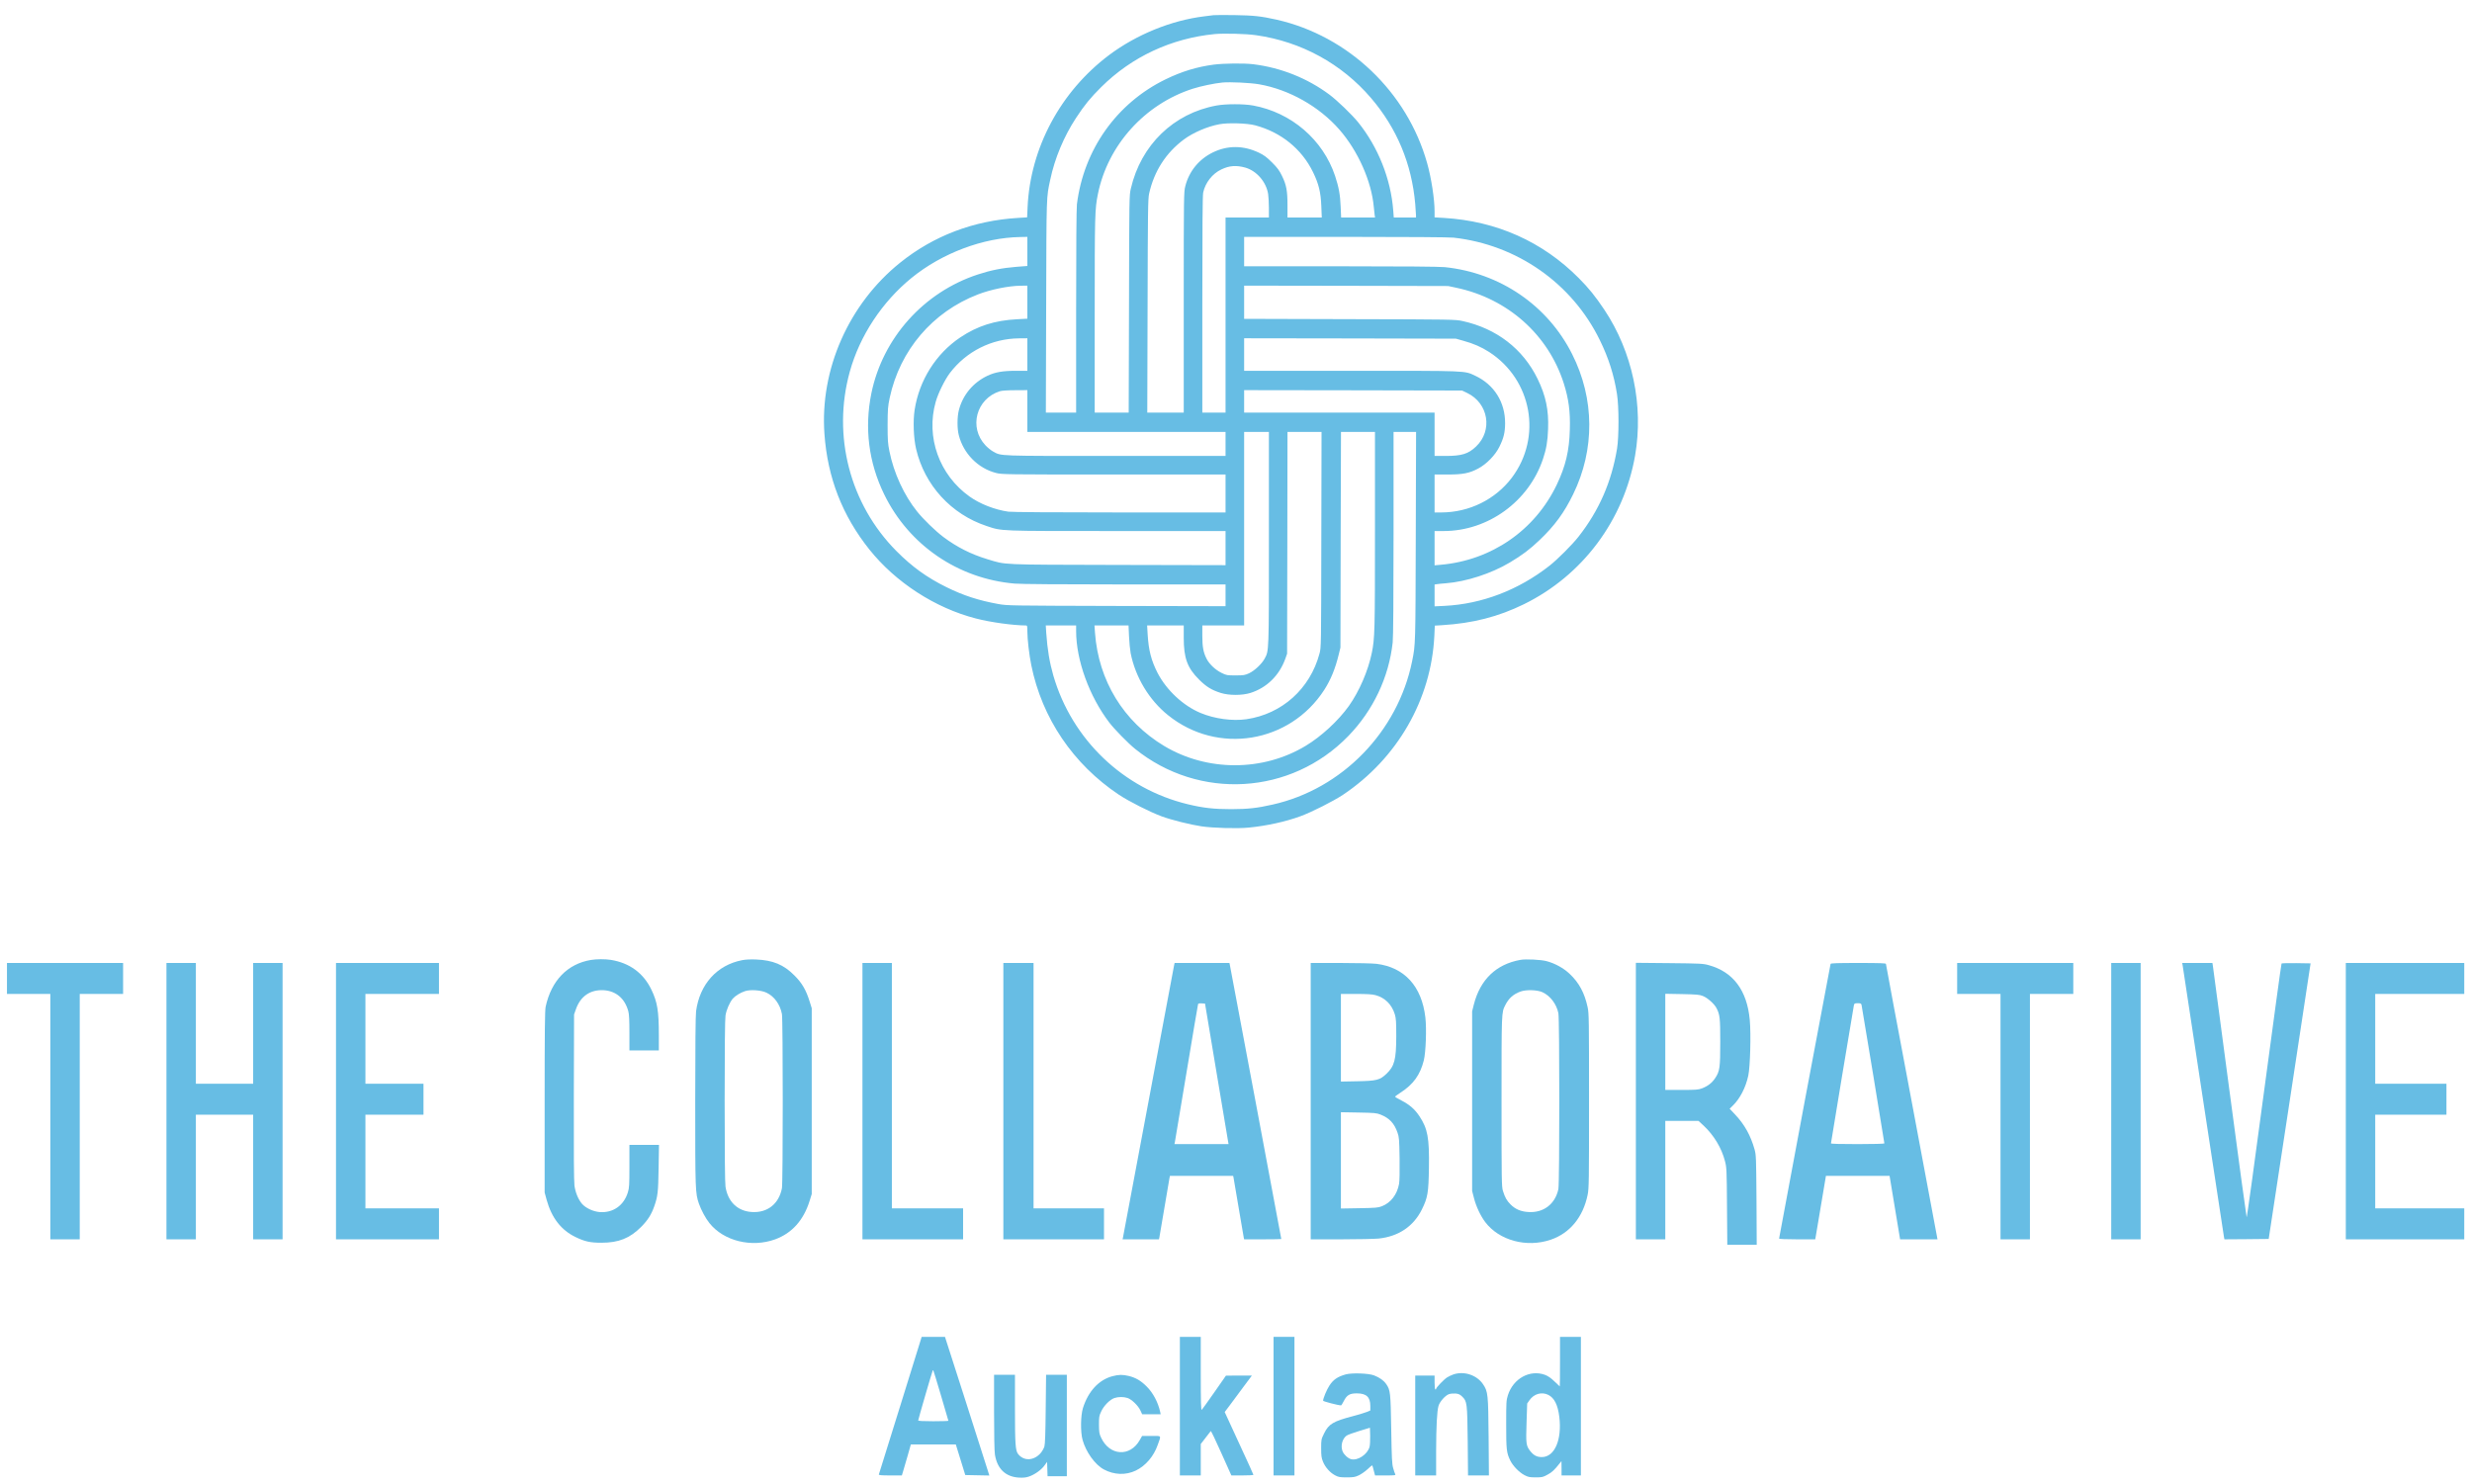
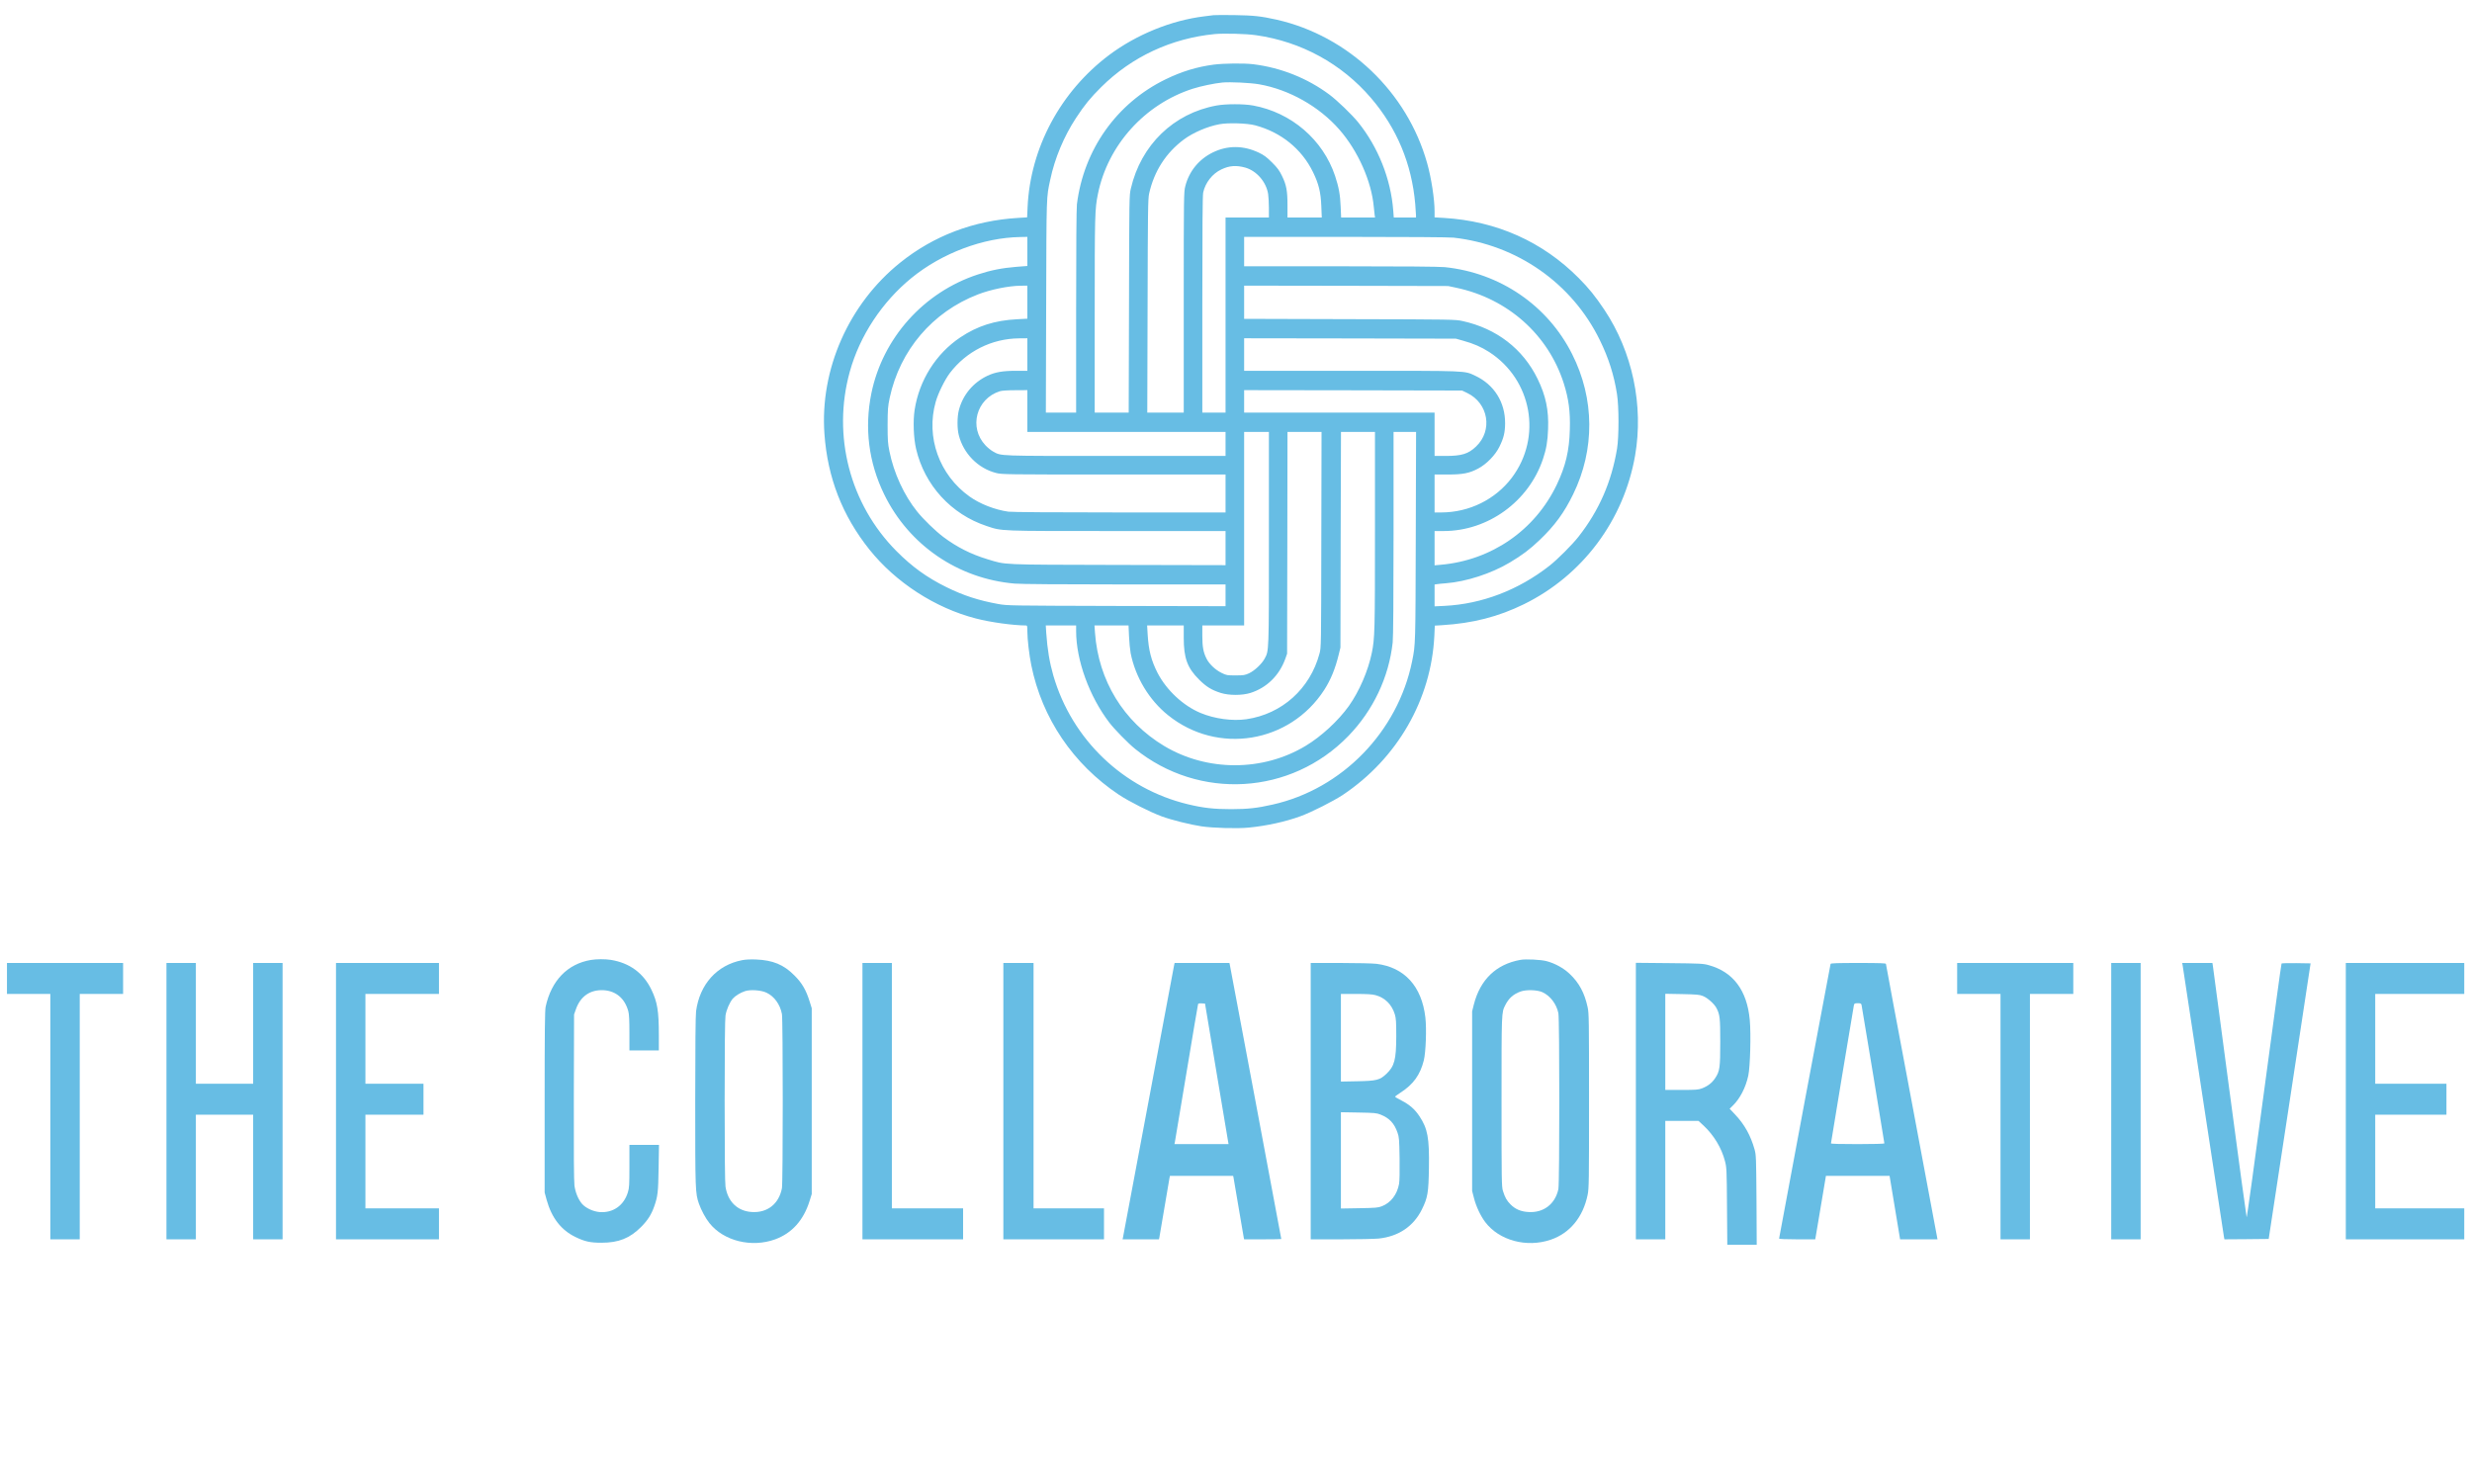
<svg xmlns="http://www.w3.org/2000/svg" version="1.0" width="3193pt" height="1916pt" viewBox="0 0 3193 1916" preserveAspectRatio="xMidYMid meet">
  <g transform="translate(0,1916) scale(0.1,-0.1)" fill="#67bde4" stroke="none">
    <path d="M15675 18964 c-16 -2 -70 -9 -120 -15 -426 -52 -875 -235 -1229 -500 -628 -472 -1018 -1199 -1053 -1965 l-6 -132 -116 -7 c-574 -34 -1091 -230 -1525 -579 -663 -533 -1037 -1379 -977 -2211 40 -565 231 -1056 580 -1493 339 -425 851 -757 1377 -892 187 -49 480 -89 647 -90 15 0 17 -10 17 -78 0 -98 24 -304 51 -436 138 -683 540 -1277 1129 -1671 129 -86 403 -225 555 -281 128 -47 368 -107 515 -129 150 -22 463 -31 611 -16 228 22 475 76 665 146 148 54 424 194 550 277 703 470 1141 1232 1181 2055 l6 131 96 6 c394 24 726 109 1056 271 757 372 1289 1084 1435 1920 112 648 -34 1340 -398 1885 -114 171 -201 278 -327 405 -470 474 -1066 740 -1747 780 l-118 7 0 77 c0 157 -42 433 -96 623 -258 920 -1017 1644 -1945 1854 -202 45 -295 55 -544 59 -132 2 -253 1 -270 -1z m551 -259 c582 -83 1104 -369 1482 -810 335 -391 527 -851 572 -1370 5 -66 10 -132 10 -147 l0 -28 -144 0 -143 0 -7 91 c-31 407 -195 819 -453 1139 -83 102 -270 282 -373 359 -286 212 -623 346 -980 391 -123 15 -381 12 -514 -5 -218 -29 -411 -88 -621 -190 -632 -308 -1057 -908 -1145 -1615 -6 -55 -10 -540 -10 -1387 l0 -1303 -195 0 -196 0 4 1373 c4 1466 2 1399 53 1637 58 276 177 559 332 795 110 168 186 261 326 400 395 392 905 630 1467 685 122 11 407 4 535 -15z m38 -634 c388 -68 776 -287 1037 -586 240 -275 415 -668 444 -1000 3 -38 8 -85 11 -102 l5 -33 -219 0 -219 0 -6 138 c-6 156 -24 253 -72 399 -156 468 -565 820 -1059 910 -121 22 -351 22 -472 0 -555 -101 -976 -509 -1107 -1072 -21 -89 -21 -110 -24 -1492 l-4 -1403 -219 0 -220 0 0 1265 c0 1298 2 1363 41 1557 127 632 604 1162 1226 1362 104 33 279 70 383 80 101 9 358 -3 474 -23z m-51 -530 c334 -89 601 -305 747 -605 74 -152 100 -260 107 -438 l6 -148 -222 0 -221 0 0 158 c0 189 -14 263 -71 380 -34 70 -58 103 -128 173 -71 70 -102 94 -171 127 -200 95 -403 96 -594 3 -180 -88 -307 -243 -356 -437 -19 -75 -20 -117 -20 -1501 l0 -1423 -235 0 -236 0 4 1378 c3 1243 5 1384 20 1452 65 289 216 524 447 697 119 89 304 169 460 198 110 21 360 14 463 -14z m-128 -546 c145 -41 270 -184 295 -340 5 -33 10 -115 10 -182 l0 -123 -280 0 -280 0 0 -1260 0 -1260 -150 0 -150 0 0 1395 c0 995 3 1409 11 1447 27 128 120 246 236 300 103 49 192 55 308 23z m-2815 -1083 l0 -188 -142 -11 c-185 -15 -331 -44 -498 -99 -699 -229 -1229 -821 -1375 -1536 -91 -447 -35 -892 165 -1303 319 -656 954 -1091 1685 -1154 75 -7 610 -11 1423 -11 l1302 0 0 -140 0 -141 -1407 3 c-1397 4 -1409 4 -1528 25 -258 47 -451 110 -670 218 -253 125 -443 262 -646 466 -602 606 -832 1491 -602 2319 128 462 416 899 796 1209 394 321 926 521 1405 529 l92 2 0 -188z m5505 178 c819 -91 1532 -590 1890 -1325 112 -228 183 -451 221 -695 26 -163 26 -549 1 -705 -71 -430 -232 -799 -497 -1137 -83 -106 -272 -295 -378 -378 -400 -313 -871 -493 -1354 -517 l-128 -6 0 141 0 141 33 5 c17 3 68 8 112 11 262 20 586 125 826 268 161 96 261 171 387 292 195 186 317 354 432 590 282 578 278 1233 -13 1810 -316 630 -933 1051 -1646 1124 -67 7 -542 11 -1347 11 l-1244 0 0 190 0 190 1308 0 c803 0 1342 -4 1397 -10z m-5505 -834 l0 -213 -132 -7 c-290 -15 -514 -87 -735 -235 -314 -211 -530 -554 -589 -936 -22 -142 -14 -364 19 -505 110 -469 453 -843 910 -995 205 -68 140 -65 1689 -65 l1398 0 0 -220 0 -221 -1387 3 c-1546 4 -1442 -1 -1689 74 -212 64 -394 156 -570 288 -101 76 -257 227 -337 327 -170 211 -302 497 -359 781 -20 98 -23 143 -23 338 1 206 3 236 27 351 132 615 553 1109 1138 1335 169 65 396 111 553 113 l87 1 0 -214z m5544 186 c662 -141 1183 -605 1384 -1232 64 -202 86 -365 79 -599 -7 -274 -54 -471 -168 -711 -282 -591 -845 -979 -1501 -1036 l-78 -7 0 222 0 221 118 0 c572 0 1098 381 1282 930 43 127 61 232 66 385 10 247 -29 433 -136 652 -189 387 -530 650 -970 746 -93 20 -120 21 -1457 24 l-1363 4 0 215 0 214 1318 -2 1317 -3 109 -23z m-5544 -862 l0 -210 -145 0 c-172 0 -270 -17 -370 -64 -186 -88 -320 -249 -370 -446 -22 -85 -23 -236 -1 -320 60 -239 248 -430 482 -490 75 -19 117 -20 1521 -20 l1443 0 0 -245 0 -245 -1367 0 c-853 0 -1394 4 -1438 10 -176 25 -367 100 -502 196 -391 279 -566 767 -437 1222 30 109 118 287 183 373 213 280 541 445 894 448 l107 1 0 -210z m5631 178 c134 -37 230 -79 335 -146 553 -358 686 -1099 292 -1623 -212 -281 -550 -448 -910 -449 l-88 0 0 245 0 245 168 0 c197 0 280 16 395 77 108 57 222 174 275 283 55 111 72 184 73 300 2 274 -142 502 -386 616 -144 67 -77 64 -1605 64 l-1380 0 0 210 0 210 1368 -2 1367 -3 96 -27z m-5631 -908 l0 -270 1280 0 1280 0 0 -155 0 -155 -1418 0 c-1548 0 -1474 -3 -1584 57 -26 14 -71 50 -99 80 -218 231 -120 602 186 699 25 8 100 13 198 13 l157 1 0 -270z m5680 234 c276 -132 335 -485 115 -693 -100 -95 -185 -121 -392 -121 l-143 0 0 280 0 280 -1230 0 -1230 0 0 145 0 145 1408 -2 1407 -3 65 -31z m-2560 -1876 c0 -1494 1 -1453 -56 -1558 -36 -67 -130 -155 -201 -188 -53 -24 -69 -27 -173 -27 -111 0 -118 1 -183 33 -79 39 -157 113 -192 182 -42 83 -55 153 -55 297 l0 133 270 0 270 0 0 1250 0 1250 160 0 160 0 0 -1372z m677 -20 c-2 -1391 -2 -1393 -24 -1473 -122 -454 -485 -779 -943 -846 -181 -26 -411 5 -591 80 -225 93 -441 295 -556 516 -82 160 -117 293 -129 498 l-7 117 237 0 236 0 0 -158 c0 -264 46 -390 199 -542 94 -93 161 -134 281 -172 106 -33 273 -33 380 0 211 66 374 225 452 442 l23 65 3 1433 2 1432 220 0 220 0 -3 -1392z m693 125 c0 -1304 -2 -1398 -41 -1588 -47 -230 -162 -496 -296 -685 -136 -190 -355 -393 -558 -515 -553 -334 -1274 -334 -1829 -1 -524 315 -847 844 -892 1459 l-7 97 220 0 220 0 6 -137 c3 -76 13 -175 21 -220 62 -312 239 -606 483 -802 639 -515 1572 -363 2018 327 83 129 142 272 187 457 l22 90 3 1393 4 1392 219 0 220 0 0 -1267z m527 -85 c-4 -1407 -3 -1391 -47 -1609 -185 -912 -904 -1652 -1803 -1853 -202 -46 -318 -58 -532 -59 -223 0 -361 15 -560 63 -834 200 -1500 836 -1740 1665 -48 168 -76 333 -91 548 l-6 97 196 0 196 0 0 -73 c0 -374 170 -843 429 -1182 64 -84 242 -266 331 -338 828 -669 2016 -598 2755 164 323 333 525 761 574 1211 7 63 11 556 11 1408 l0 1310 145 0 146 0 -4 -1352z" />
    <path d="M7632 6759 c-302 -51 -510 -265 -584 -604 -10 -48 -13 -300 -13 -1230 l0 -1170 26 -96 c65 -233 188 -391 374 -480 120 -58 189 -73 335 -73 221 0 365 58 510 203 88 89 133 160 171 268 45 130 51 178 56 491 l5 302 -191 0 -191 0 0 -274 c0 -246 -2 -280 -20 -339 -52 -170 -191 -267 -362 -255 -84 6 -181 51 -229 105 -49 56 -87 148 -99 238 -7 53 -10 436 -8 1145 l3 1065 23 65 c59 171 187 258 361 248 159 -10 273 -108 317 -273 10 -35 14 -120 14 -277 l0 -228 190 0 190 0 0 198 c0 313 -19 427 -96 587 -103 215 -282 346 -524 385 -76 12 -183 11 -258 -1z" />
    <path d="M9585 6756 c-324 -63 -547 -310 -594 -659 -7 -52 -11 -449 -11 -1165 0 -1155 1 -1185 48 -1322 29 -83 86 -189 136 -251 184 -231 544 -320 849 -209 216 79 366 246 444 495 l28 90 0 1200 0 1200 -28 90 c-46 148 -99 238 -197 335 -138 139 -277 196 -495 205 -70 3 -135 0 -180 -9z m316 -420 c100 -47 176 -152 199 -276 14 -72 14 -2178 0 -2250 -39 -203 -189 -321 -391 -307 -183 12 -308 133 -338 327 -7 42 -11 436 -11 1105 0 669 4 1063 11 1105 11 74 53 169 93 218 32 37 98 78 159 98 69 23 210 13 278 -20z" />
    <path d="M19638 6760 c-314 -57 -518 -254 -601 -577 l-22 -88 0 -1160 0 -1160 23 -89 c28 -111 85 -232 146 -313 180 -238 535 -334 846 -228 248 84 418 292 477 580 17 84 18 166 18 1215 0 1044 -1 1131 -18 1208 -40 186 -111 318 -235 434 -78 73 -189 134 -297 162 -71 19 -270 29 -337 16z m284 -417 c101 -46 182 -151 207 -271 16 -75 16 -2200 0 -2274 -42 -194 -193 -309 -390 -295 -96 6 -167 37 -227 97 -50 50 -72 90 -99 175 -17 57 -18 120 -18 1155 0 1166 -1 1148 48 1245 45 90 105 143 200 177 71 25 212 21 279 -9z" />
    <path d="M90 6520 l0 -200 280 0 280 0 0 -1585 0 -1585 190 0 190 0 0 1585 0 1585 280 0 280 0 0 200 0 200 -750 0 -750 0 0 -200z" />
    <path d="M2150 4935 l0 -1785 190 0 190 0 0 805 0 805 370 0 370 0 0 -805 0 -805 190 0 190 0 0 1785 0 1785 -190 0 -190 0 0 -780 0 -780 -370 0 -370 0 0 780 0 780 -190 0 -190 0 0 -1785z" />
    <path d="M4340 4935 l0 -1785 665 0 665 0 0 200 0 200 -475 0 -475 0 0 605 0 605 375 0 375 0 0 200 0 200 -375 0 -375 0 0 580 0 580 475 0 475 0 0 200 0 200 -665 0 -665 0 0 -1785z" />
    <path d="M11140 4935 l0 -1785 650 0 650 0 0 200 0 200 -460 0 -460 0 0 1585 0 1585 -190 0 -190 0 0 -1785z" />
    <path d="M12960 4935 l0 -1785 650 0 650 0 0 200 0 200 -455 0 -455 0 0 1585 0 1585 -195 0 -195 0 0 -1785z" />
    <path d="M15166 6693 c-3 -16 -152 -809 -331 -1763 -179 -954 -327 -1745 -330 -1757 l-5 -23 235 0 235 0 5 23 c3 12 32 184 65 382 33 198 63 372 66 388 l6 27 408 0 408 0 5 -22 c3 -13 33 -187 66 -388 34 -201 64 -375 66 -387 l5 -23 240 0 c132 0 240 2 240 4 0 6 -659 3519 -665 3544 l-5 22 -354 0 -354 0 -6 -27z m545 -1373 c81 -481 149 -890 152 -907 l6 -33 -350 0 -349 0 5 23 c3 12 70 416 150 897 80 481 147 881 150 888 3 9 19 12 47 10 l43 -3 146 -875z" />
    <path d="M16930 4935 l0 -1785 393 0 c215 0 434 5 485 10 256 27 449 157 557 374 77 156 87 217 92 541 6 385 -16 505 -123 666 -58 88 -128 149 -231 202 -46 23 -83 45 -83 50 0 4 32 27 70 52 165 106 254 229 301 417 26 107 37 406 20 555 -47 403 -270 647 -631 692 -47 6 -257 11 -467 11 l-383 0 0 -1785z m835 1370 c123 -32 213 -121 252 -250 15 -51 18 -95 18 -285 -1 -301 -23 -383 -127 -482 -85 -81 -127 -91 -375 -96 l-213 -4 0 566 0 566 193 0 c141 0 209 -4 252 -15z m66 -1543 c114 -45 178 -112 220 -233 21 -59 23 -85 27 -334 2 -170 0 -293 -7 -330 -25 -136 -106 -242 -220 -287 -51 -20 -77 -22 -293 -26 l-238 -4 0 622 0 622 228 -4 c205 -4 232 -6 283 -26z" />
    <path d="M21130 4936 l0 -1786 190 0 190 0 0 765 0 765 215 0 214 0 67 -62 c133 -125 231 -288 275 -458 21 -81 23 -108 26 -582 l4 -498 190 0 190 0 -3 578 c-4 554 -5 580 -25 654 -51 181 -130 322 -252 451 l-70 74 40 39 c93 90 168 234 201 389 25 115 36 539 19 721 -35 380 -214 619 -530 706 -71 20 -107 22 -508 26 l-433 4 0 -1786z m864 1358 c61 -23 150 -103 178 -158 43 -84 48 -126 48 -436 0 -333 -6 -378 -66 -468 -40 -61 -95 -103 -170 -132 -49 -18 -78 -20 -264 -20 l-210 0 0 621 0 621 218 -4 c185 -4 224 -7 266 -24z" />
    <path d="M23645 6708 c-5 -17 -665 -3535 -665 -3548 0 -6 87 -10 233 -10 l234 0 31 183 c17 100 48 284 69 410 l38 227 411 0 411 0 68 -410 68 -410 242 0 241 0 -332 1773 c-184 974 -334 1778 -334 1785 0 9 -78 12 -355 12 -276 0 -357 -3 -360 -12z m400 -530 c7 -31 295 -1778 295 -1789 0 -5 -154 -9 -345 -9 -228 0 -345 3 -345 10 0 11 287 1737 296 1783 5 24 10 27 50 27 37 0 44 -3 49 -22z" />
    <path d="M25280 6520 l0 -200 280 0 280 0 0 -1585 0 -1585 190 0 190 0 0 1585 0 1585 280 0 280 0 0 200 0 200 -750 0 -750 0 0 -200z" />
    <path d="M27270 4935 l0 -1785 190 0 190 0 0 1785 0 1785 -190 0 -190 0 0 -1785z" />
    <path d="M28194 6679 c4 -22 123 -811 266 -1752 143 -942 263 -1727 266 -1745 l6 -32 286 2 286 3 271 1780 270 1780 -184 3 c-102 1 -188 -1 -191 -5 -4 -5 -105 -748 -226 -1652 -121 -911 -221 -1635 -225 -1625 -4 11 -103 737 -219 1614 -116 877 -214 1612 -217 1633 l-6 37 -195 0 -195 0 7 -41z" />
    <path d="M30300 4935 l0 -1785 765 0 765 0 0 200 0 200 -575 0 -575 0 0 605 0 605 460 0 460 0 0 200 0 200 -460 0 -460 0 0 580 0 580 575 0 575 0 0 200 0 200 -765 0 -765 0 0 -1785z" />
-     <path d="M11631 1008 c-151 -486 -277 -889 -279 -895 -3 -10 30 -13 146 -13 l151 0 19 63 c10 34 36 124 58 199 l39 138 291 0 290 0 61 -197 61 -198 155 -3 156 -3 -23 73 c-13 40 -142 443 -286 896 l-264 822 -151 0 -150 0 -274 -882z m523 126 c53 -177 96 -324 96 -328 0 -3 -88 -6 -195 -6 -127 0 -195 4 -195 10 0 13 180 632 187 643 3 5 7 7 8 5 2 -2 47 -148 99 -324z" />
-     <path d="M15240 995 l0 -895 135 0 135 0 0 203 0 203 61 79 c33 44 64 83 68 88 4 4 65 -123 136 -283 l130 -290 142 0 c79 0 143 3 143 8 0 4 -83 188 -186 409 l-185 402 59 78 c32 43 111 149 175 236 l117 157 -168 0 -167 -1 -150 -215 c-82 -118 -156 -220 -162 -226 -10 -8 -13 86 -13 466 l0 476 -135 0 -135 0 0 -895z" />
-     <path d="M16450 995 l0 -895 135 0 135 0 0 895 0 895 -135 0 -135 0 0 -895z" />
-     <path d="M20150 1570 c0 -176 -1 -320 -3 -320 -1 0 -32 29 -68 64 -47 45 -81 69 -122 85 -195 72 -411 -46 -480 -263 -21 -67 -22 -88 -22 -376 0 -328 4 -367 53 -468 34 -69 114 -152 183 -188 48 -25 64 -29 144 -29 84 0 94 2 154 35 57 30 88 59 160 150 l20 25 1 -92 0 -93 125 0 125 0 0 895 0 895 -135 0 -135 0 0 -320z m-150 -430 c77 -39 122 -129 141 -282 36 -298 -60 -521 -226 -521 -65 0 -107 23 -152 81 -51 67 -54 93 -45 366 l8 245 30 43 c58 83 159 111 244 68z" />
-     <path d="M17382 1405 c-106 -30 -162 -68 -212 -147 -34 -52 -80 -163 -80 -193 0 -9 197 -60 232 -60 4 0 20 25 35 55 39 78 77 100 167 100 125 0 176 -47 176 -163 l0 -58 -42 -18 c-24 -10 -104 -34 -178 -54 -260 -68 -317 -102 -377 -224 -37 -76 -38 -79 -38 -192 0 -97 4 -125 23 -172 29 -73 91 -143 156 -177 45 -24 62 -27 151 -27 88 0 107 3 158 27 31 15 81 50 110 77 30 28 56 51 59 51 3 0 9 -12 12 -27 4 -16 12 -45 17 -65 l10 -38 135 0 c125 0 134 1 125 18 -5 9 -17 44 -26 77 -15 51 -19 127 -25 500 -8 476 -11 507 -64 584 -33 48 -85 85 -157 113 -72 28 -287 35 -367 13z m308 -936 c-27 -98 -153 -182 -239 -159 -41 11 -94 61 -110 103 -27 70 -3 160 51 200 14 11 88 38 165 61 l138 42 3 -103 c1 -57 -2 -122 -8 -144z" />
-     <path d="M18771 1404 c-25 -9 -61 -26 -81 -39 -38 -24 -140 -130 -140 -146 0 -5 -4 -9 -10 -9 -6 0 -10 37 -10 90 l0 90 -125 0 -125 0 0 -645 0 -645 135 0 135 0 0 308 c1 331 11 523 31 591 16 55 89 136 135 151 20 7 59 10 86 8 39 -4 56 -12 84 -39 64 -62 66 -82 72 -576 l4 -443 135 0 135 0 -4 497 c-5 553 -8 586 -72 681 -81 120 -247 174 -385 126z" />
-     <path d="M12840 918 c0 -287 4 -509 11 -548 29 -184 137 -288 309 -298 56 -3 92 0 129 13 73 24 161 86 201 142 l35 48 3 -93 3 -92 124 0 125 0 0 655 0 655 -134 0 -134 0 -5 -442 c-3 -312 -8 -455 -17 -485 -7 -23 -28 -60 -47 -83 -89 -103 -222 -108 -295 -10 -32 44 -38 134 -38 583 l0 437 -135 0 -135 0 0 -482z" />
-     <path d="M14370 1382 c-176 -46 -314 -195 -382 -412 -30 -98 -33 -308 -5 -410 43 -157 161 -321 274 -382 133 -72 285 -77 414 -15 126 61 231 183 282 329 47 132 56 118 -81 118 l-120 0 -30 -53 c-125 -222 -391 -205 -500 32 -23 49 -26 69 -27 166 0 101 2 115 29 172 34 74 113 154 171 173 51 17 119 17 170 0 53 -18 136 -98 165 -160 l23 -50 120 0 119 0 -7 33 c-27 122 -91 244 -175 327 -75 75 -141 113 -231 135 -81 19 -128 18 -209 -3z" />
  </g>
</svg>
